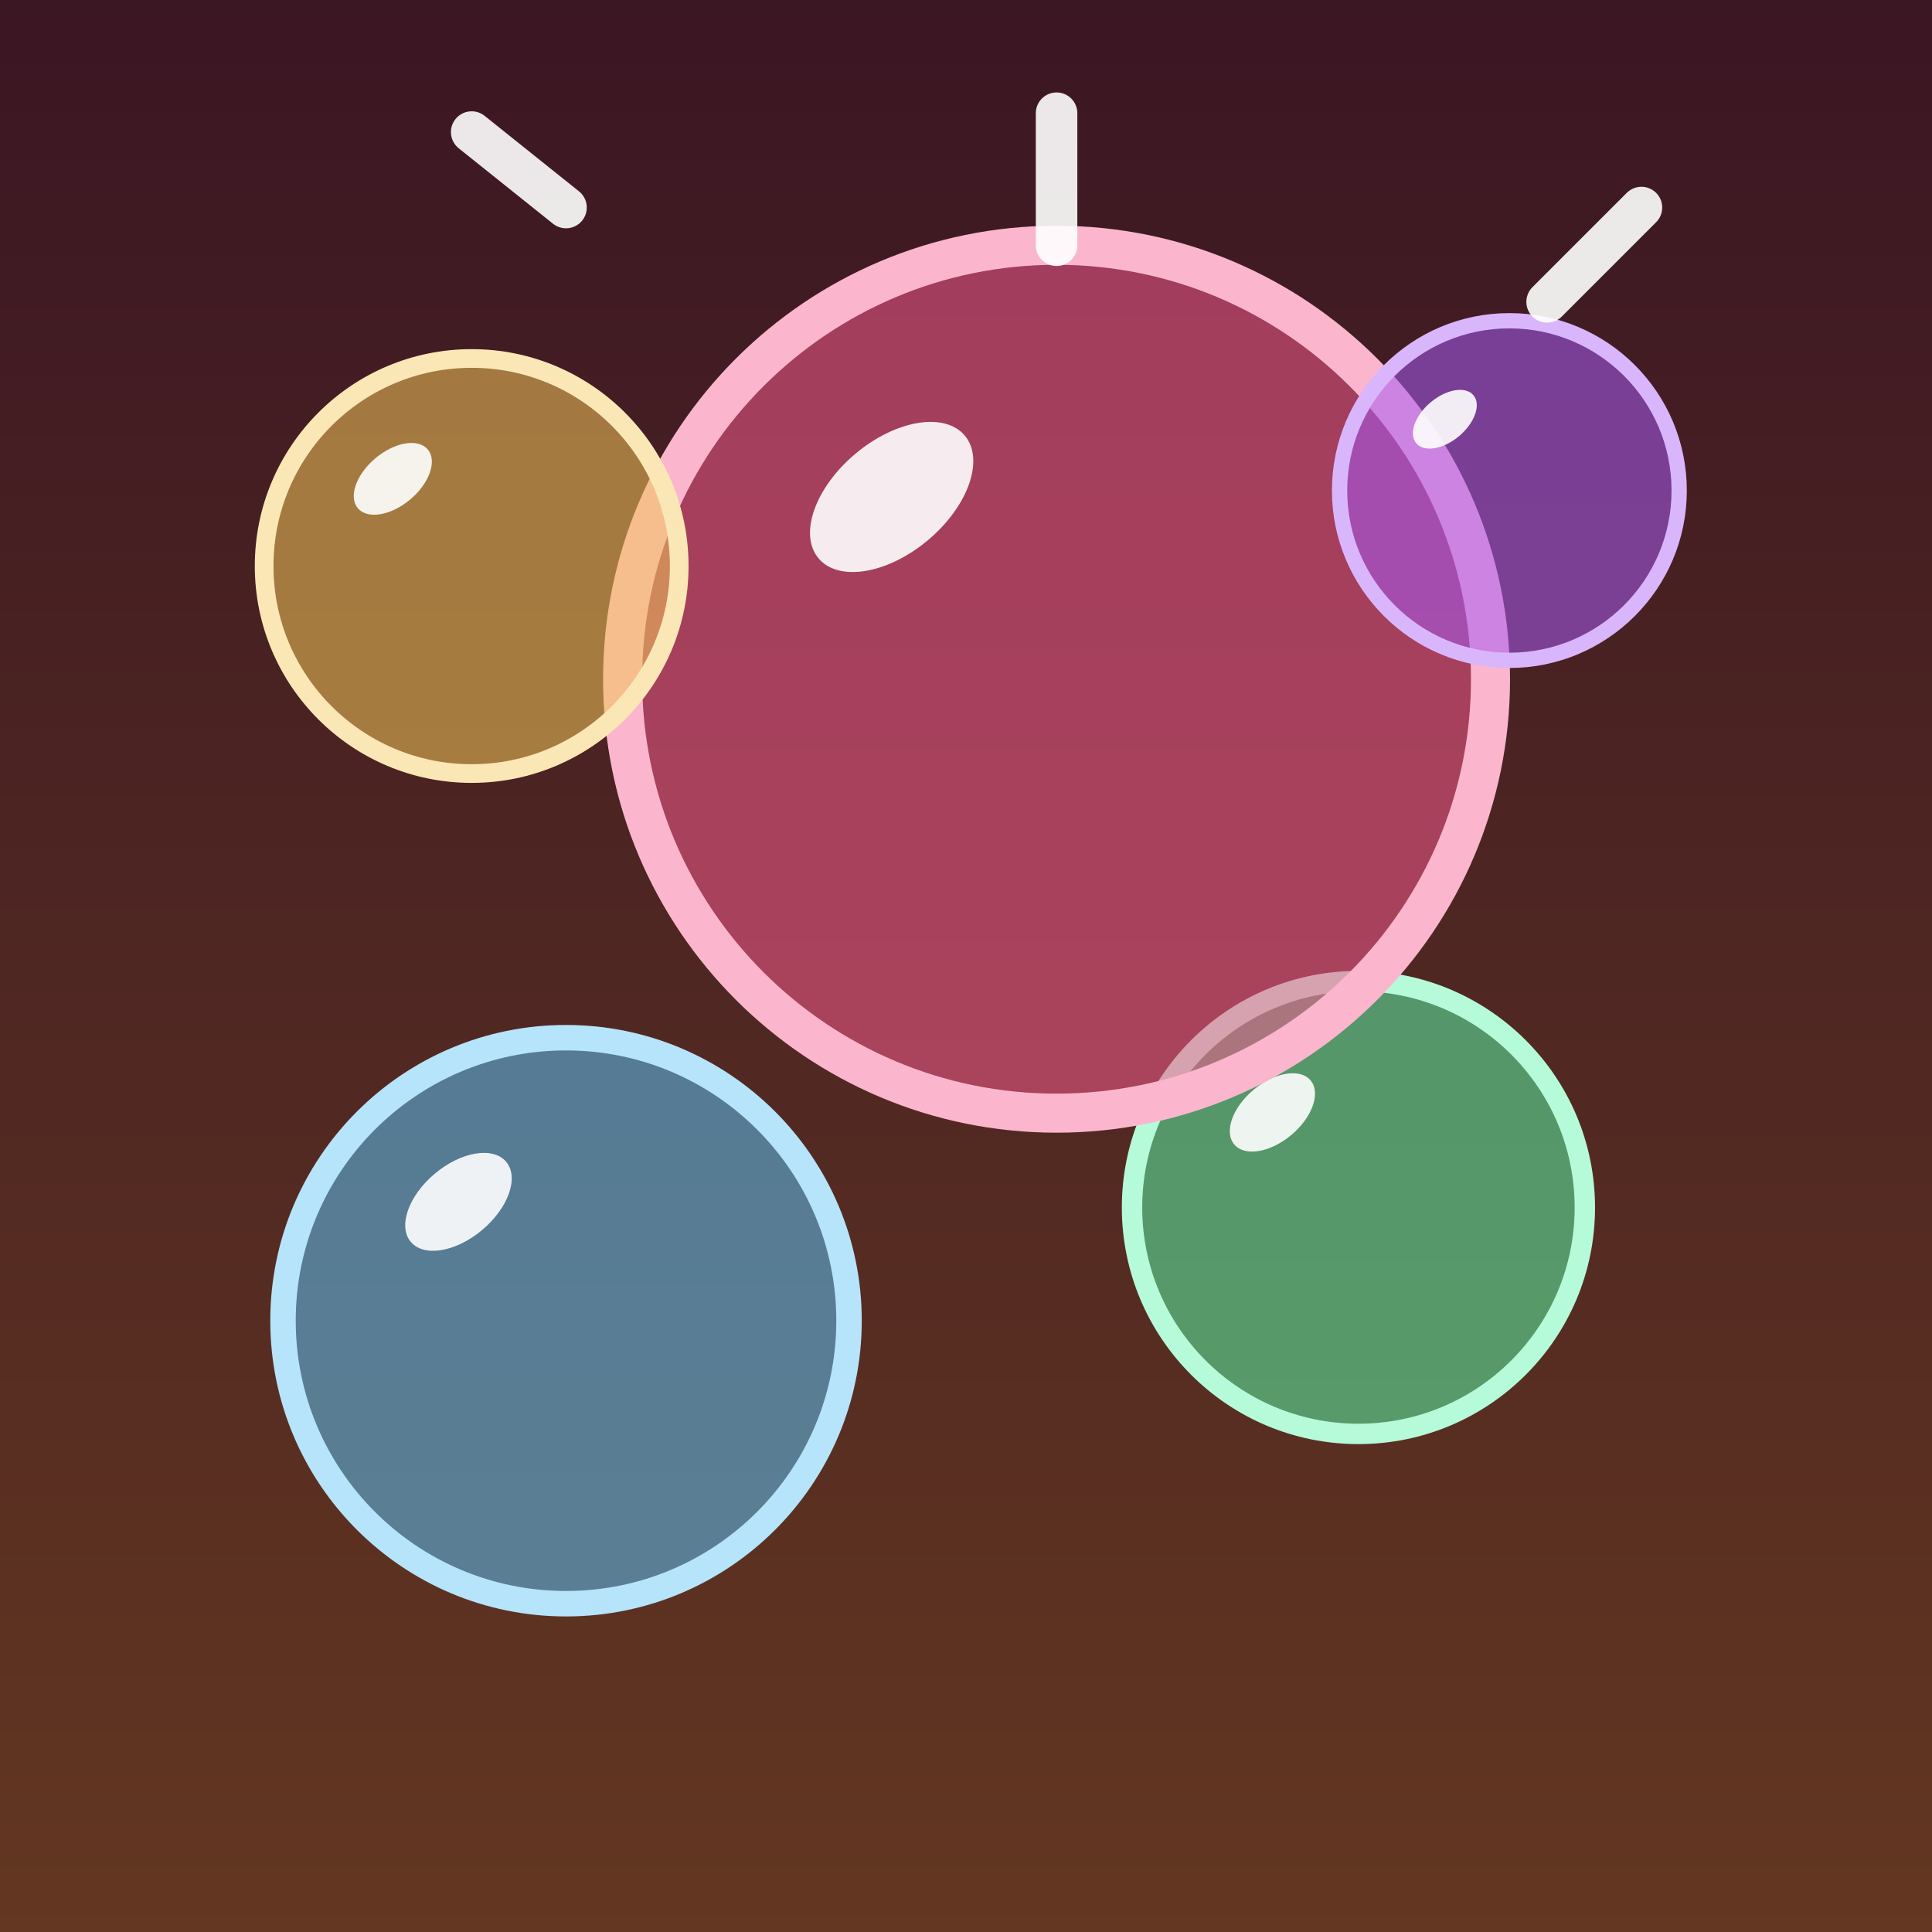
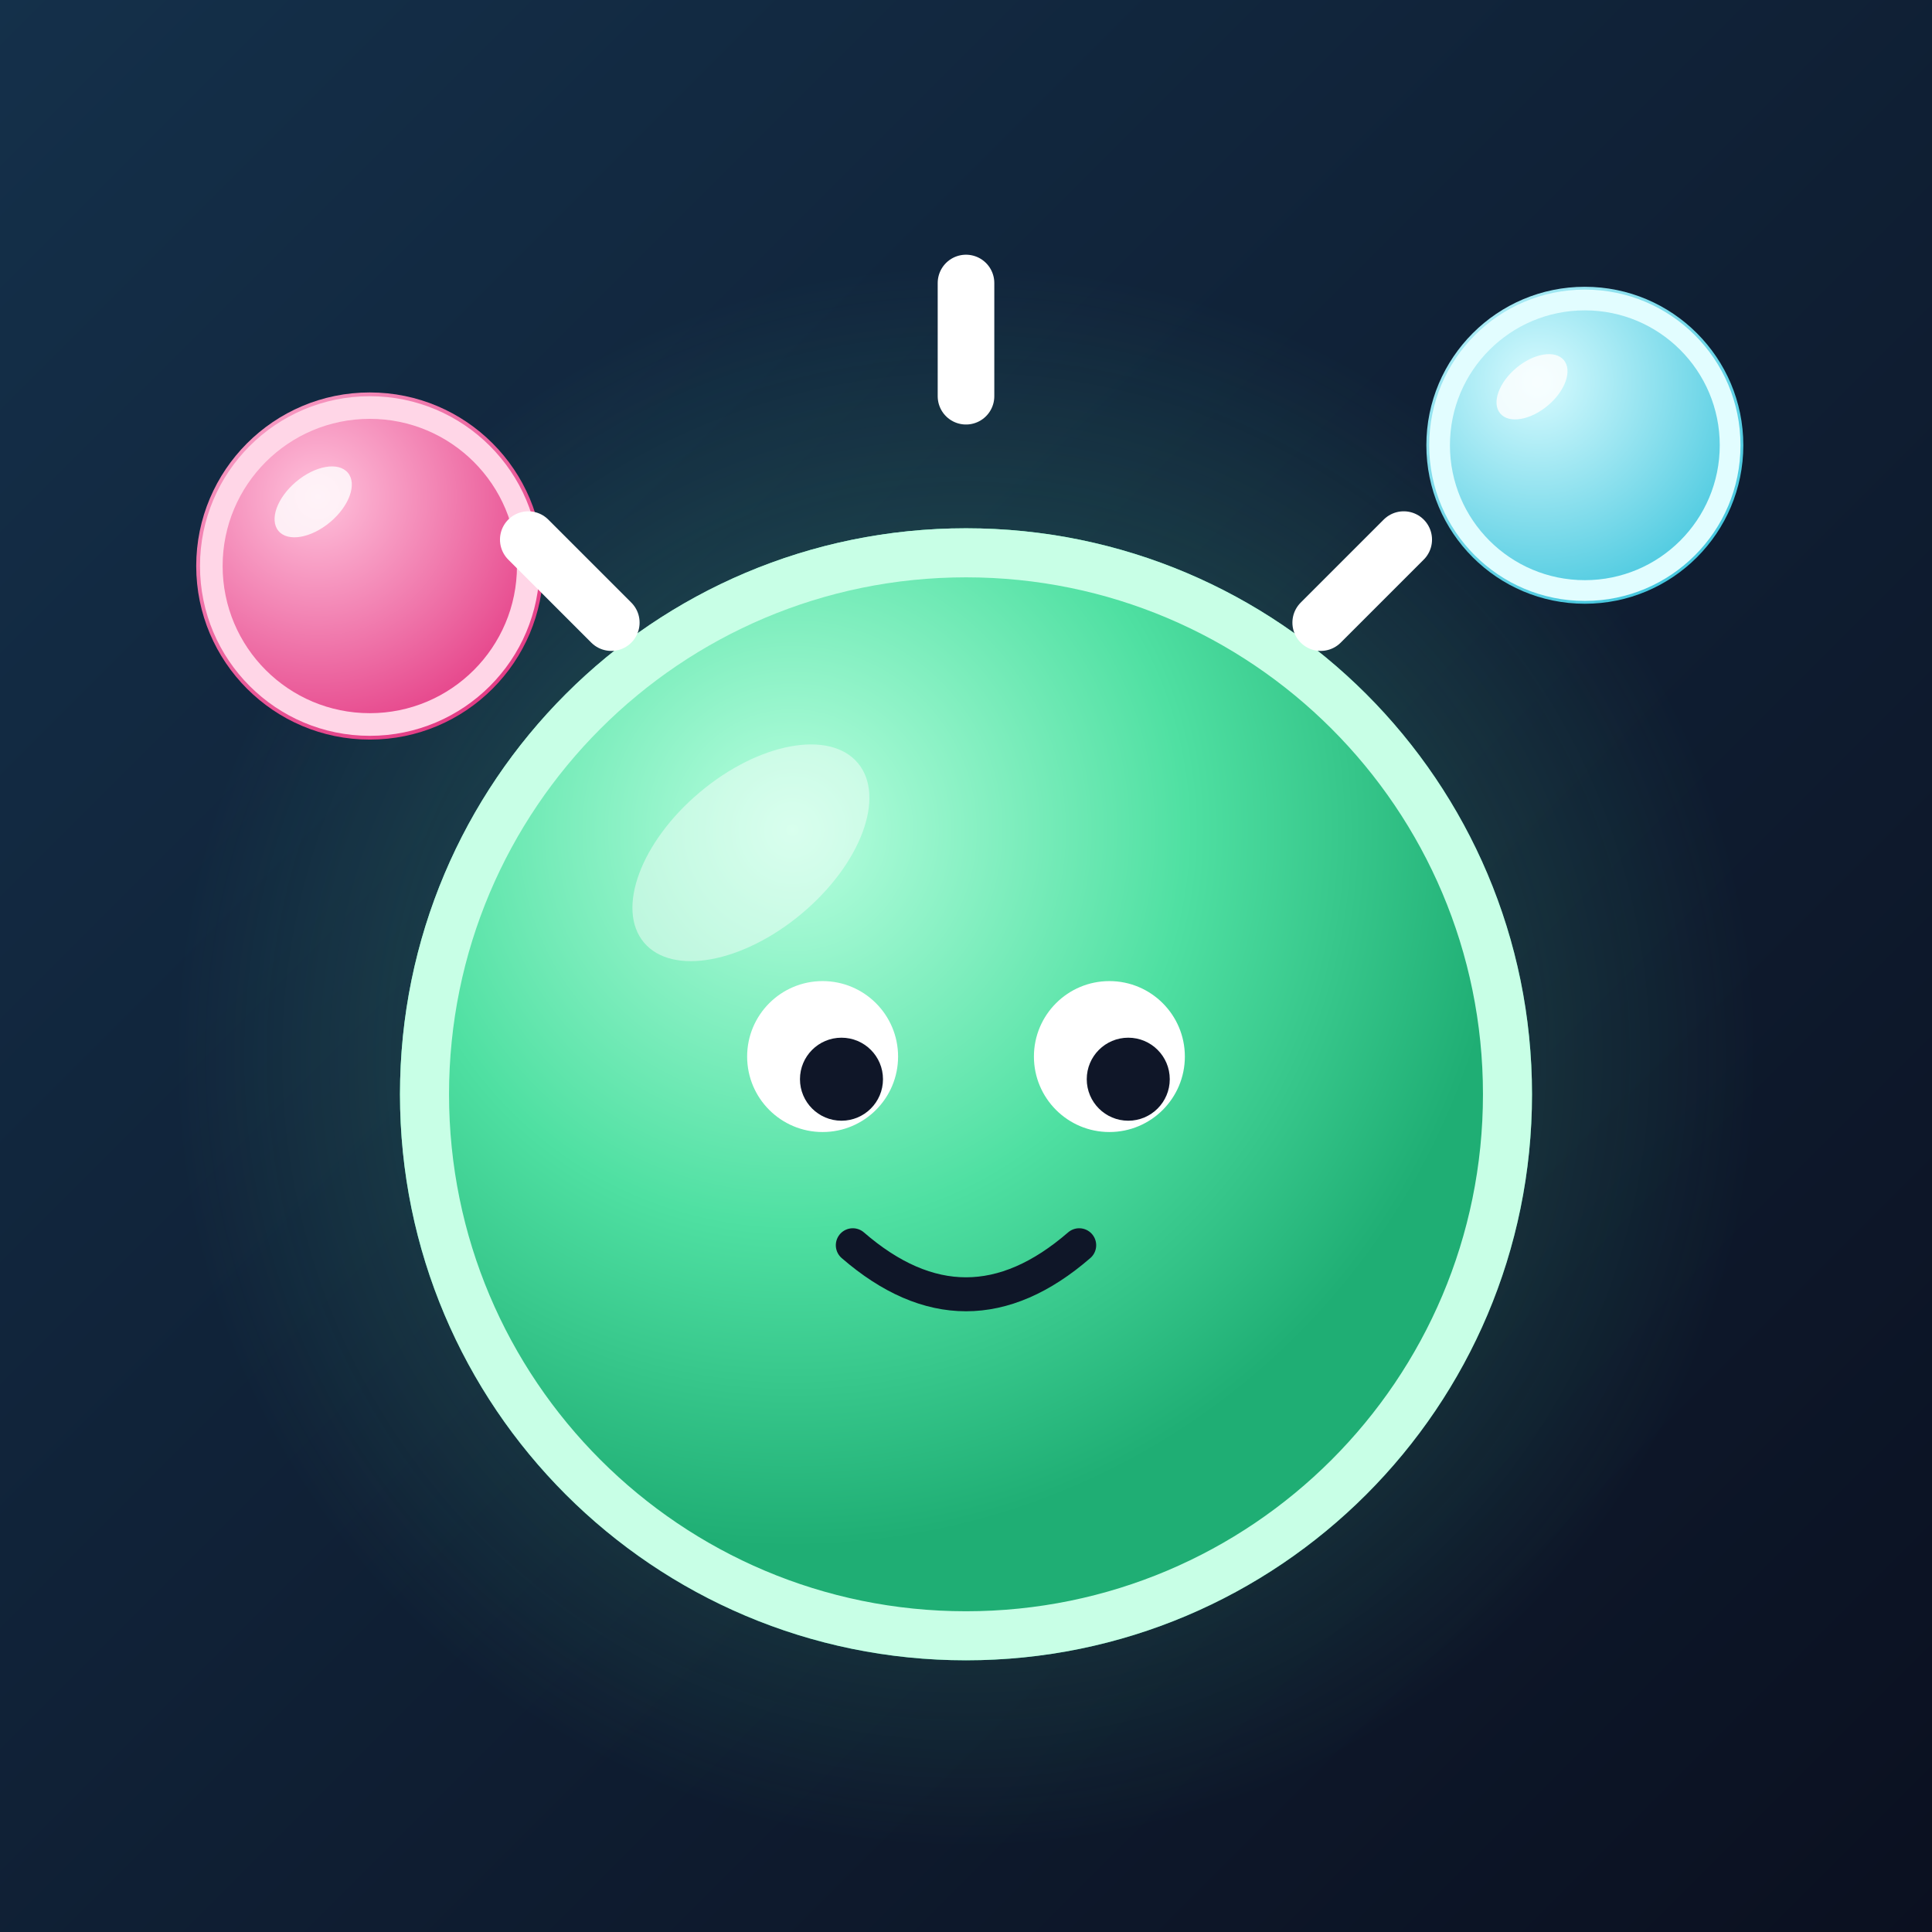
<svg xmlns="http://www.w3.org/2000/svg" viewBox="0 0 1024 1024" width="1024" height="1024">
  <defs>
-     <linearGradient id="bg" x1="0" y1="0" x2="0" y2="1">
-       <stop offset="0" stop-color="hsl(340 45% 16%)" />
-       <stop offset="1" stop-color="hsl(20 50% 26%)" />
+     <linearGradient id="bg" x1="0" y1="0" x2="1" y2="1">
+       <stop offset="0" stop-color="#14304a" />
+       <stop offset="1" stop-color="#0b1020" />
    </linearGradient>
+     <radialGradient id="glow" cx="512" cy="560" r="420" gradientUnits="userSpaceOnUse">
+       <stop offset="0" stop-color="#5ef0b0" stop-opacity=".35" />
+       <stop offset="1" stop-color="#5ef0b0" stop-opacity="0" />
+     </radialGradient>
+     <radialGradient id="hero" cx="420" cy="440" r="380" gradientUnits="userSpaceOnUse">
+       <stop offset="0" stop-color="#b9ffe0" />
+       <stop offset=".55" stop-color="#4fe0a2" />
+       <stop offset="1" stop-color="#1fae74" />
+     </radialGradient>
+     <radialGradient id="pink" cx="0.35" cy="0.3" r="0.8">
+       <stop offset="0" stop-color="#ffc2dc" />
+       <stop offset="1" stop-color="#e2337f" />
+     </radialGradient>
+     <radialGradient id="sky" cx="0.35" cy="0.3" r="0.8">
+       <stop offset="0" stop-color="#d8fbff" />
+       <stop offset="1" stop-color="#3cc4dc" />
+     </radialGradient>
  </defs>
  <rect width="1024" height="1024" fill="url(#bg)" />
-   <circle cx="300" cy="700" r="150" fill="hsl(200 85% 65% / 0.55)" stroke="hsl(200 90% 85%)" stroke-width="13.5" />
-   <ellipse cx="243" cy="637" rx="33" ry="19.5" transform="rotate(-40 243 637)" fill="rgba(255,255,255,.9)" />
-   <circle cx="720" cy="640" r="120" fill="hsl(150 85% 65% / 0.55)" stroke="hsl(150 90% 85%)" stroke-width="10.8" />
-   <ellipse cx="674.4" cy="589.6" rx="26.4" ry="15.6" transform="rotate(-40 674.4 589.6)" fill="rgba(255,255,255,.9)" />
-   <circle cx="560" cy="360" r="230" fill="hsl(340 85% 65% / 0.55)" stroke="hsl(340 90% 85%)" stroke-width="20.7" />
-   <ellipse cx="472.6" cy="263.4" rx="50.6" ry="29.9" transform="rotate(-40 472.6 263.4)" fill="rgba(255,255,255,.9)" />
-   <circle cx="250" cy="300" r="110" fill="hsl(42 85% 65% / 0.55)" stroke="hsl(42 90% 85%)" stroke-width="9.9" />
-   <ellipse cx="208.2" cy="253.8" rx="24.2" ry="14.3" transform="rotate(-40 208.2 253.8)" fill="rgba(255,255,255,.9)" />
-   <circle cx="800" cy="260" r="90" fill="hsl(270 85% 65% / 0.55)" stroke="hsl(270 90% 85%)" stroke-width="8.1" />
-   <ellipse cx="765.8" cy="222.2" rx="19.8" ry="11.7" transform="rotate(-40 765.8 222.2)" fill="rgba(255,255,255,.9)" />
-   <g stroke="#fff" stroke-width="22" stroke-linecap="round" opacity=".9">
-     <path d="M560 60 L560 130" />
-     <path d="M820 160 L870 110" />
-     <path d="M300 110 L250 70" />
+   <circle cx="512" cy="560" r="420" fill="url(#glow)" />
+   <circle cx="196" cy="300" r="92" fill="url(#pink)" />
+   <circle cx="196" cy="300" r="84" fill="none" stroke="#ffd6e7" stroke-width="12" />
+   <ellipse cx="166" cy="266" rx="24" ry="14" transform="rotate(-40 166 266)" fill="#fff" fill-opacity=".8" />
+   <circle cx="840" cy="236" r="84" fill="url(#sky)" />
+   <circle cx="840" cy="236" r="77" fill="none" stroke="#e2fdff" stroke-width="11" />
+   <ellipse cx="812" cy="205" rx="22" ry="13" transform="rotate(-40 812 205)" fill="#fff" fill-opacity=".8" />
+   <circle cx="512" cy="580" r="300" fill="url(#hero)" />
+   <circle cx="512" cy="580" r="287" fill="none" stroke="#c8ffe6" stroke-width="26" />
+   <ellipse cx="398" cy="452" rx="74" ry="42" transform="rotate(-40 398 452)" fill="#fff" fill-opacity=".45" />
+   <circle cx="436" cy="560" r="40" fill="#fff" />
+   <circle cx="588" cy="560" r="40" fill="#fff" />
+   <circle cx="446" cy="572" r="22" fill="#0f1628" />
+   <circle cx="598" cy="572" r="22" fill="#0f1628" />
+   <path d="M452 660 Q512 712 572 660" fill="none" stroke="#0f1628" stroke-width="18" stroke-linecap="round" />
+   <g stroke="#fff" stroke-width="30" stroke-linecap="round">
+     <path d="M512 150 L512 210" />
+     <path d="M700 330 L744 286" />
+     <path d="M324 330 L280 286" />
  </g>
</svg>
